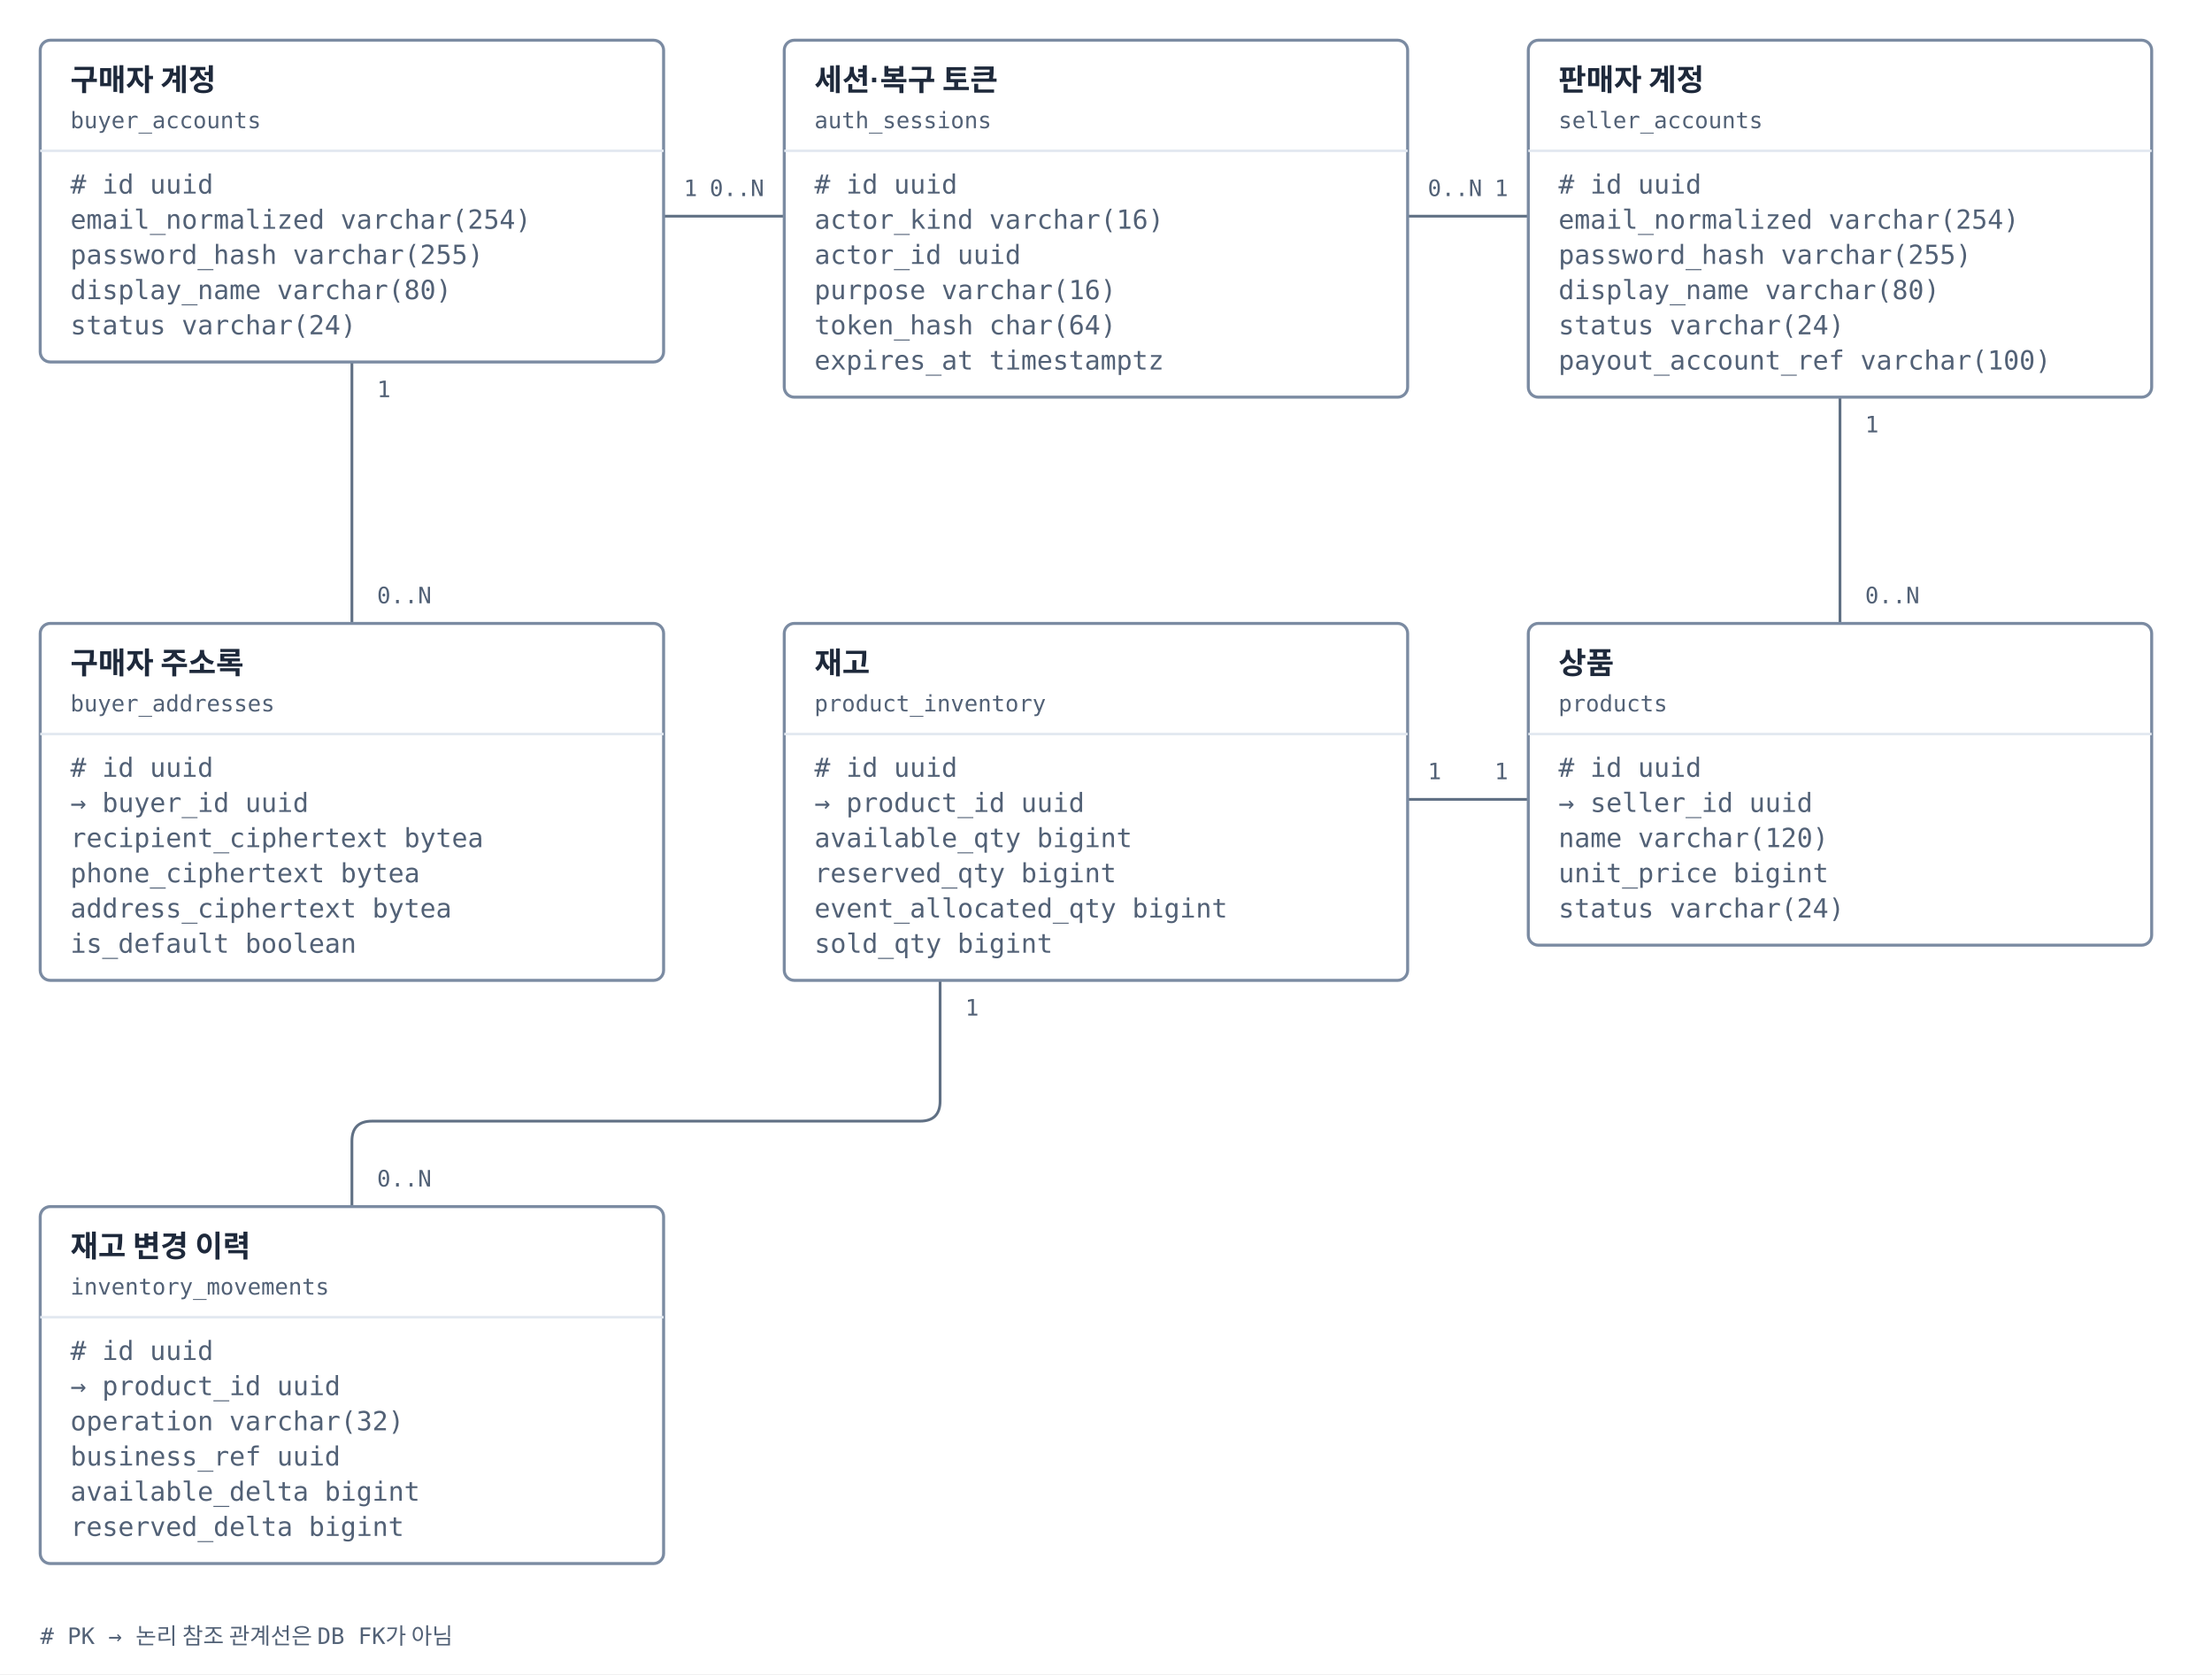
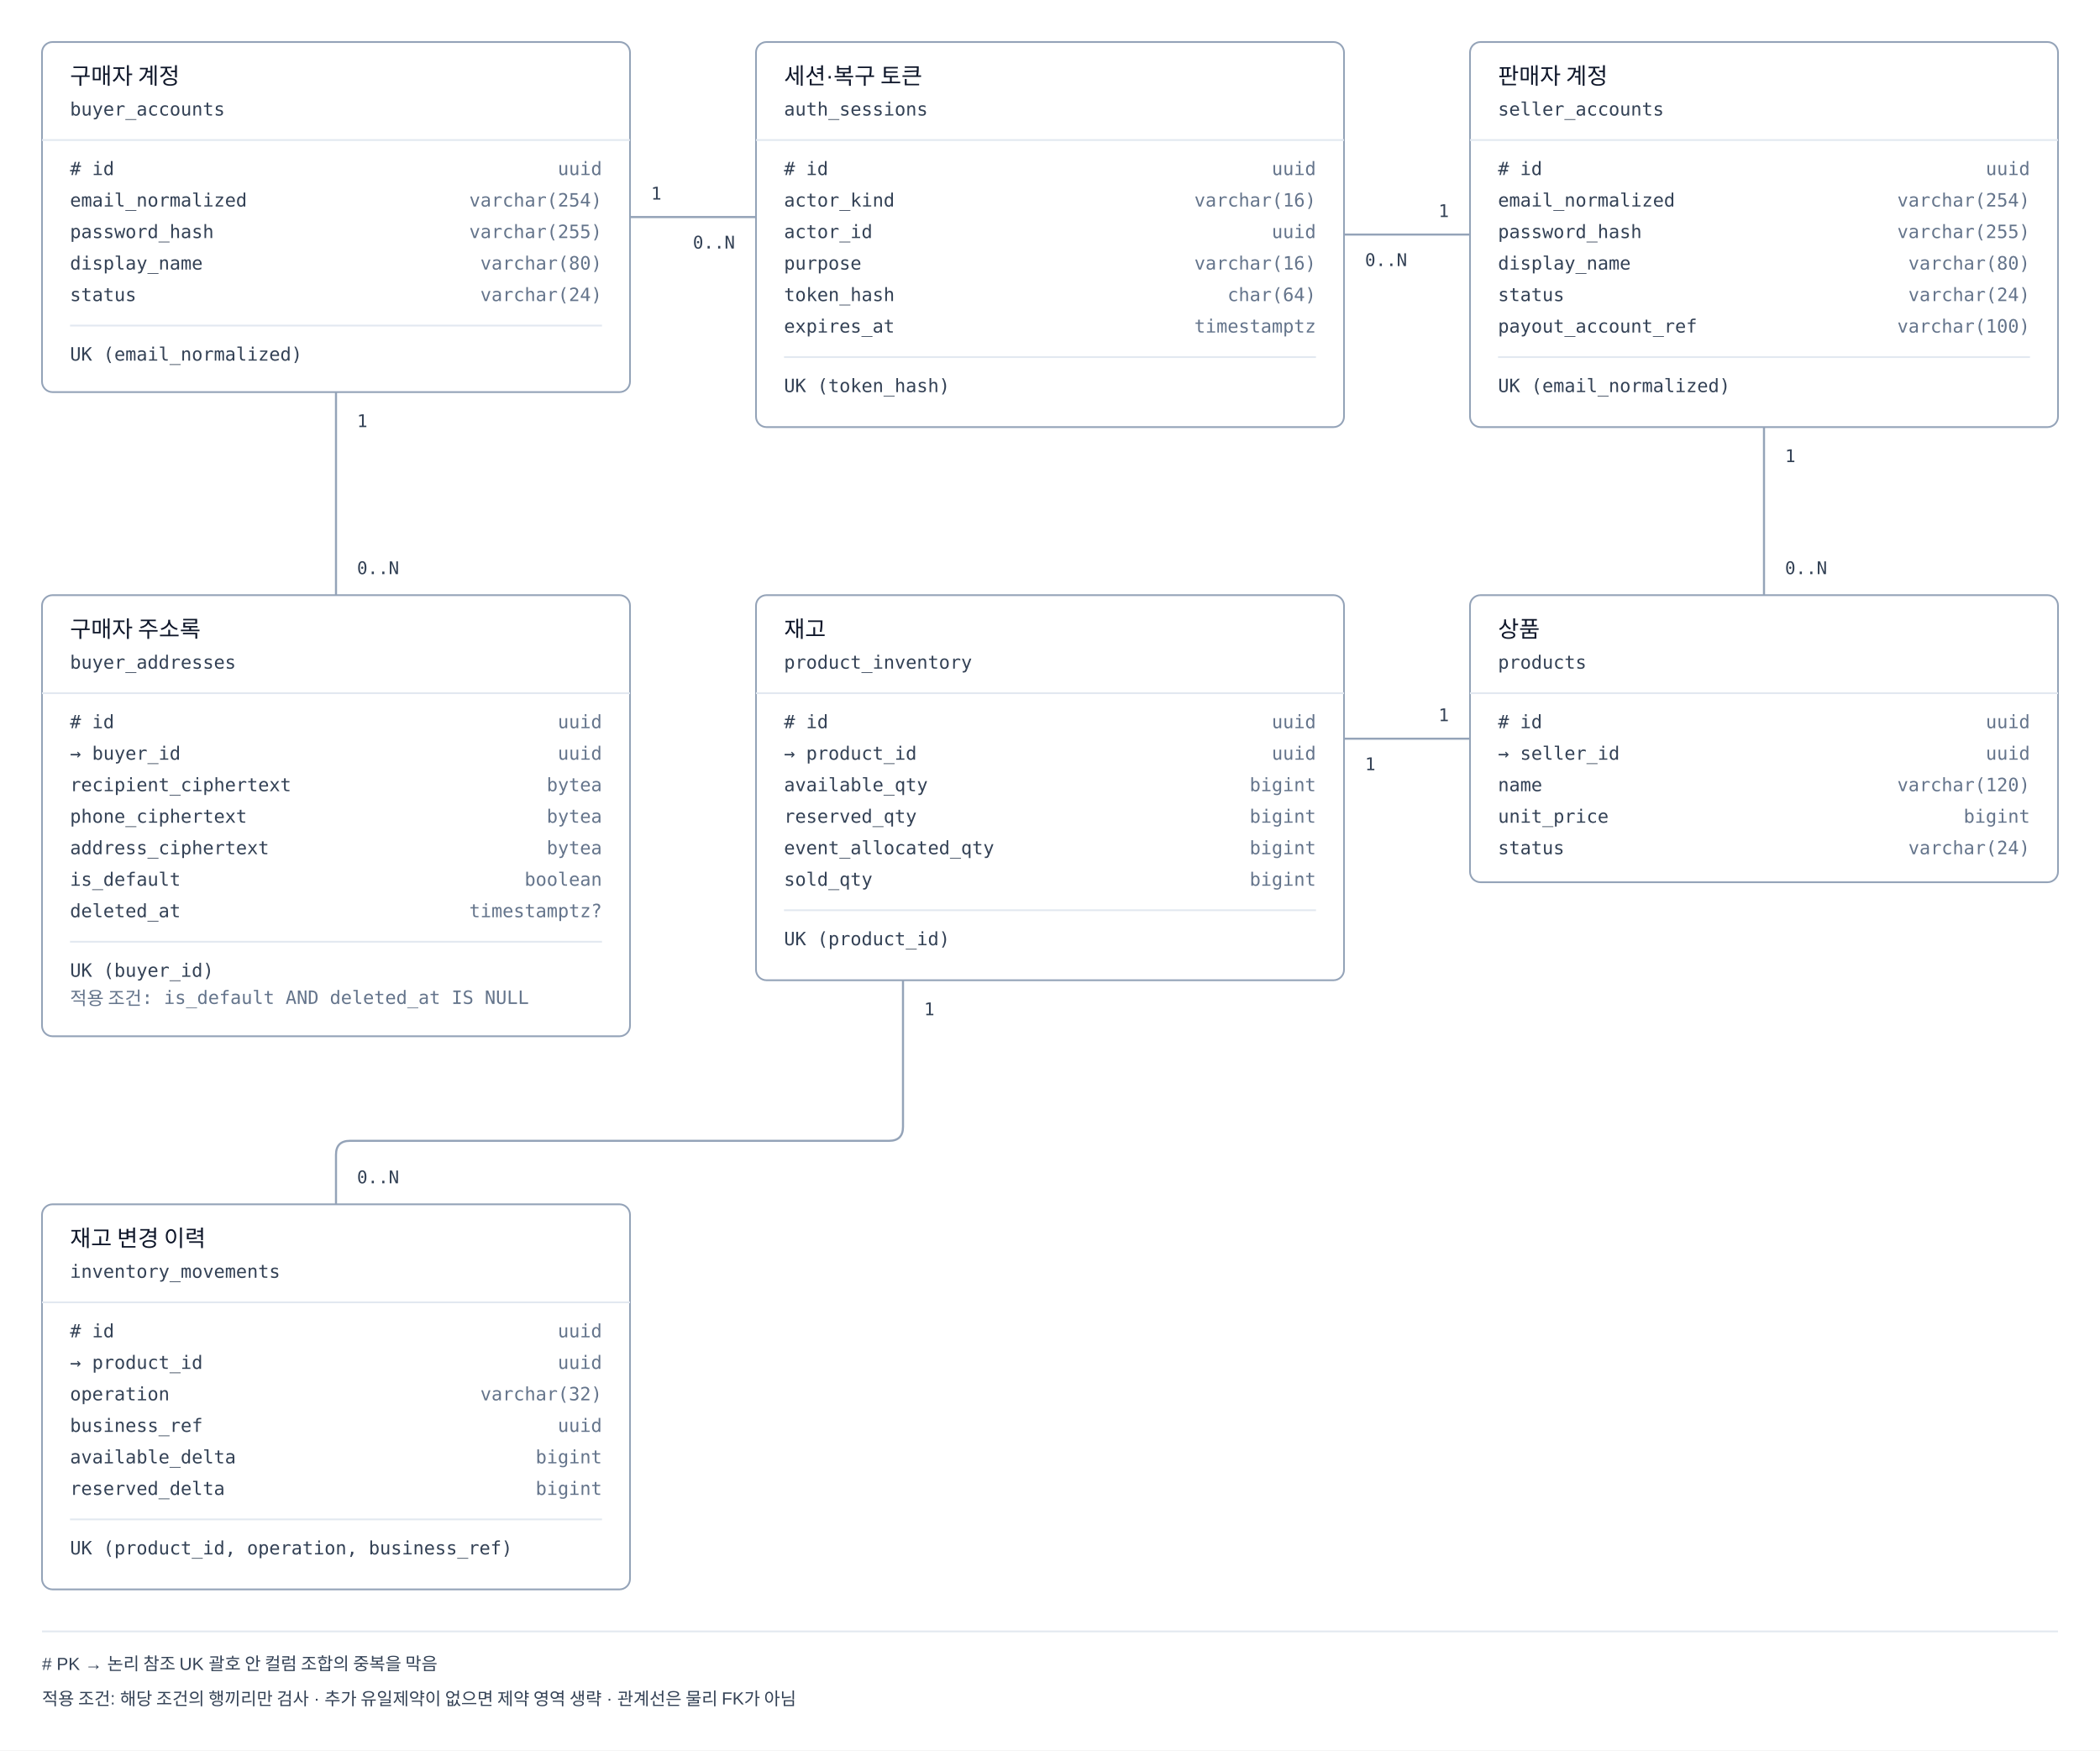
- <svg xmlns="http://www.w3.org/2000/svg" width="880" height="666" viewBox="0 0 880 666" role="img" aria-labelledby="title desc">
-   <rect width="880" height="666" fill="#ffffff" />
-   <path data-relation="buyer_accounts:auth_sessions" d="M264,86 L312,86" fill="none" stroke="#607084" stroke-width="1.1" />
-   <path data-relation="seller_accounts:auth_sessions" d="M608,86 L560,86" fill="none" stroke="#607084" stroke-width="1.1" />
-   <path data-relation="buyer_accounts:buyer_addresses" d="M140.0,144 L140.0,248" fill="none" stroke="#607084" stroke-width="1.1" />
-   <path data-relation="seller_accounts:products" d="M732.0,158 L732.0,248" fill="none" stroke="#607084" stroke-width="1.1" />
-   <path data-relation="products:product_inventory" d="M608,318 L560,318" fill="none" stroke="#607084" stroke-width="1.1" />
-   <path data-relation="product_inventory:inventory_movements" d="M374.0,390 L374.0,438 Q374.0,446 366.0,446 L148.0,446 Q140.0,446 140.0,454 L140.0,480" fill="none" stroke="#607084" stroke-width="1.1" />
-   <g data-entity="buyer_accounts" data-box="16,16,248,128">
-     <rect x="16" y="16" width="248" height="128" rx="4" fill="#ffffff" stroke="#7b8ba2" stroke-width="1.2" />
-     <path d="M16 60h248" stroke="#e2e8f0" />
-     <text x="28" y="36" font-family="Geist, Arial, Apple SD Gothic Neo, sans-serif" font-size="12" font-weight="600" fill="#1e293b">구매자 계정</text>
-     <text x="28" y="51" font-family="Geist Mono, SFMono-Regular, monospace" font-size="9" font-weight="400" fill="#526176">buyer_accounts</text>
-     <text x="28" y="77" font-family="Geist Mono, SFMono-Regular, monospace" font-size="10.5" font-weight="400" fill="#526176"># id uuid</text>
-     <text x="28" y="91" font-family="Geist Mono, SFMono-Regular, monospace" font-size="10.5" font-weight="400" fill="#526176">email_normalized varchar(254)</text>
-     <text x="28" y="105" font-family="Geist Mono, SFMono-Regular, monospace" font-size="10.5" font-weight="400" fill="#526176">password_hash varchar(255)</text>
-     <text x="28" y="119" font-family="Geist Mono, SFMono-Regular, monospace" font-size="10.5" font-weight="400" fill="#526176">display_name varchar(80)</text>
-     <text x="28" y="133" font-family="Geist Mono, SFMono-Regular, monospace" font-size="10.5" font-weight="400" fill="#526176">status varchar(24)</text>
-   </g>
-   <g data-entity="auth_sessions" data-box="312,16,248,142">
-     <rect x="312" y="16" width="248" height="142" rx="4" fill="#ffffff" stroke="#7b8ba2" stroke-width="1.2" />
-     <path d="M312 60h248" stroke="#e2e8f0" />
-     <text x="324" y="36" font-family="Geist, Arial, Apple SD Gothic Neo, sans-serif" font-size="12" font-weight="600" fill="#1e293b">세션·복구 토큰</text>
-     <text x="324" y="51" font-family="Geist Mono, SFMono-Regular, monospace" font-size="9" font-weight="400" fill="#526176">auth_sessions</text>
-     <text x="324" y="77" font-family="Geist Mono, SFMono-Regular, monospace" font-size="10.5" font-weight="400" fill="#526176"># id uuid</text>
-     <text x="324" y="91" font-family="Geist Mono, SFMono-Regular, monospace" font-size="10.5" font-weight="400" fill="#526176">actor_kind varchar(16)</text>
-     <text x="324" y="105" font-family="Geist Mono, SFMono-Regular, monospace" font-size="10.5" font-weight="400" fill="#526176">actor_id uuid</text>
-     <text x="324" y="119" font-family="Geist Mono, SFMono-Regular, monospace" font-size="10.5" font-weight="400" fill="#526176">purpose varchar(16)</text>
-     <text x="324" y="133" font-family="Geist Mono, SFMono-Regular, monospace" font-size="10.5" font-weight="400" fill="#526176">token_hash char(64)</text>
-     <text x="324" y="147" font-family="Geist Mono, SFMono-Regular, monospace" font-size="10.5" font-weight="400" fill="#526176">expires_at timestamptz</text>
-   </g>
-   <g data-entity="seller_accounts" data-box="608,16,248,142">
-     <rect x="608" y="16" width="248" height="142" rx="4" fill="#ffffff" stroke="#7b8ba2" stroke-width="1.2" />
-     <path d="M608 60h248" stroke="#e2e8f0" />
-     <text x="620" y="36" font-family="Geist, Arial, Apple SD Gothic Neo, sans-serif" font-size="12" font-weight="600" fill="#1e293b">판매자 계정</text>
-     <text x="620" y="51" font-family="Geist Mono, SFMono-Regular, monospace" font-size="9" font-weight="400" fill="#526176">seller_accounts</text>
-     <text x="620" y="77" font-family="Geist Mono, SFMono-Regular, monospace" font-size="10.5" font-weight="400" fill="#526176"># id uuid</text>
-     <text x="620" y="91" font-family="Geist Mono, SFMono-Regular, monospace" font-size="10.5" font-weight="400" fill="#526176">email_normalized varchar(254)</text>
-     <text x="620" y="105" font-family="Geist Mono, SFMono-Regular, monospace" font-size="10.5" font-weight="400" fill="#526176">password_hash varchar(255)</text>
-     <text x="620" y="119" font-family="Geist Mono, SFMono-Regular, monospace" font-size="10.5" font-weight="400" fill="#526176">display_name varchar(80)</text>
-     <text x="620" y="133" font-family="Geist Mono, SFMono-Regular, monospace" font-size="10.5" font-weight="400" fill="#526176">status varchar(24)</text>
-     <text x="620" y="147" font-family="Geist Mono, SFMono-Regular, monospace" font-size="10.5" font-weight="400" fill="#526176">payout_account_ref varchar(100)</text>
-   </g>
-   <g data-entity="buyer_addresses" data-box="16,248,248,142">
-     <rect x="16" y="248" width="248" height="142" rx="4" fill="#ffffff" stroke="#7b8ba2" stroke-width="1.2" />
-     <path d="M16 292h248" stroke="#e2e8f0" />
-     <text x="28" y="268" font-family="Geist, Arial, Apple SD Gothic Neo, sans-serif" font-size="12" font-weight="600" fill="#1e293b">구매자 주소록</text>
-     <text x="28" y="283" font-family="Geist Mono, SFMono-Regular, monospace" font-size="9" font-weight="400" fill="#526176">buyer_addresses</text>
-     <text x="28" y="309" font-family="Geist Mono, SFMono-Regular, monospace" font-size="10.5" font-weight="400" fill="#526176"># id uuid</text>
-     <text x="28" y="323" font-family="Geist Mono, SFMono-Regular, monospace" font-size="10.5" font-weight="400" fill="#526176">→ buyer_id uuid</text>
-     <text x="28" y="337" font-family="Geist Mono, SFMono-Regular, monospace" font-size="10.5" font-weight="400" fill="#526176">recipient_ciphertext bytea</text>
-     <text x="28" y="351" font-family="Geist Mono, SFMono-Regular, monospace" font-size="10.5" font-weight="400" fill="#526176">phone_ciphertext bytea</text>
-     <text x="28" y="365" font-family="Geist Mono, SFMono-Regular, monospace" font-size="10.5" font-weight="400" fill="#526176">address_ciphertext bytea</text>
-     <text x="28" y="379" font-family="Geist Mono, SFMono-Regular, monospace" font-size="10.5" font-weight="400" fill="#526176">is_default boolean</text>
-   </g>
-   <g data-entity="product_inventory" data-box="312,248,248,142">
-     <rect x="312" y="248" width="248" height="142" rx="4" fill="#ffffff" stroke="#7b8ba2" stroke-width="1.2" />
-     <path d="M312 292h248" stroke="#e2e8f0" />
-     <text x="324" y="268" font-family="Geist, Arial, Apple SD Gothic Neo, sans-serif" font-size="12" font-weight="600" fill="#1e293b">재고</text>
-     <text x="324" y="283" font-family="Geist Mono, SFMono-Regular, monospace" font-size="9" font-weight="400" fill="#526176">product_inventory</text>
-     <text x="324" y="309" font-family="Geist Mono, SFMono-Regular, monospace" font-size="10.5" font-weight="400" fill="#526176"># id uuid</text>
-     <text x="324" y="323" font-family="Geist Mono, SFMono-Regular, monospace" font-size="10.5" font-weight="400" fill="#526176">→ product_id uuid</text>
-     <text x="324" y="337" font-family="Geist Mono, SFMono-Regular, monospace" font-size="10.5" font-weight="400" fill="#526176">available_qty bigint</text>
-     <text x="324" y="351" font-family="Geist Mono, SFMono-Regular, monospace" font-size="10.5" font-weight="400" fill="#526176">reserved_qty bigint</text>
-     <text x="324" y="365" font-family="Geist Mono, SFMono-Regular, monospace" font-size="10.5" font-weight="400" fill="#526176">event_allocated_qty bigint</text>
-     <text x="324" y="379" font-family="Geist Mono, SFMono-Regular, monospace" font-size="10.5" font-weight="400" fill="#526176">sold_qty bigint</text>
-   </g>
-   <g data-entity="products" data-box="608,248,248,128">
-     <rect x="608" y="248" width="248" height="128" rx="4" fill="#ffffff" stroke="#7b8ba2" stroke-width="1.2" />
-     <path d="M608 292h248" stroke="#e2e8f0" />
-     <text x="620" y="268" font-family="Geist, Arial, Apple SD Gothic Neo, sans-serif" font-size="12" font-weight="600" fill="#1e293b">상품</text>
-     <text x="620" y="283" font-family="Geist Mono, SFMono-Regular, monospace" font-size="9" font-weight="400" fill="#526176">products</text>
-     <text x="620" y="309" font-family="Geist Mono, SFMono-Regular, monospace" font-size="10.5" font-weight="400" fill="#526176"># id uuid</text>
-     <text x="620" y="323" font-family="Geist Mono, SFMono-Regular, monospace" font-size="10.5" font-weight="400" fill="#526176">→ seller_id uuid</text>
-     <text x="620" y="337" font-family="Geist Mono, SFMono-Regular, monospace" font-size="10.5" font-weight="400" fill="#526176">name varchar(120)</text>
-     <text x="620" y="351" font-family="Geist Mono, SFMono-Regular, monospace" font-size="10.5" font-weight="400" fill="#526176">unit_price bigint</text>
-     <text x="620" y="365" font-family="Geist Mono, SFMono-Regular, monospace" font-size="10.5" font-weight="400" fill="#526176">status varchar(24)</text>
-   </g>
-   <g data-entity="inventory_movements" data-box="16,480,248,142">
-     <rect x="16" y="480" width="248" height="142" rx="4" fill="#ffffff" stroke="#7b8ba2" stroke-width="1.2" />
-     <path d="M16 524h248" stroke="#e2e8f0" />
-     <text x="28" y="500" font-family="Geist, Arial, Apple SD Gothic Neo, sans-serif" font-size="12" font-weight="600" fill="#1e293b">재고 변경 이력</text>
-     <text x="28" y="515" font-family="Geist Mono, SFMono-Regular, monospace" font-size="9" font-weight="400" fill="#526176">inventory_movements</text>
-     <text x="28" y="541" font-family="Geist Mono, SFMono-Regular, monospace" font-size="10.5" font-weight="400" fill="#526176"># id uuid</text>
-     <text x="28" y="555" font-family="Geist Mono, SFMono-Regular, monospace" font-size="10.5" font-weight="400" fill="#526176">→ product_id uuid</text>
-     <text x="28" y="569" font-family="Geist Mono, SFMono-Regular, monospace" font-size="10.5" font-weight="400" fill="#526176">operation varchar(32)</text>
-     <text x="28" y="583" font-family="Geist Mono, SFMono-Regular, monospace" font-size="10.5" font-weight="400" fill="#526176">business_ref uuid</text>
-     <text x="28" y="597" font-family="Geist Mono, SFMono-Regular, monospace" font-size="10.5" font-weight="400" fill="#526176">available_delta bigint</text>
-     <text x="28" y="611" font-family="Geist Mono, SFMono-Regular, monospace" font-size="10.5" font-weight="400" fill="#526176">reserved_delta bigint</text>
-   </g>
-   <text x="272" y="78" font-family="Geist Mono, SFMono-Regular, monospace" font-size="9" font-weight="400" fill="#526176" text-anchor="start">1</text>
-   <text x="304" y="78" font-family="Geist Mono, SFMono-Regular, monospace" font-size="9" font-weight="400" fill="#526176" text-anchor="end">0..N</text>
-   <text x="600" y="78" font-family="Geist Mono, SFMono-Regular, monospace" font-size="9" font-weight="400" fill="#526176" text-anchor="end">1</text>
-   <text x="568" y="78" font-family="Geist Mono, SFMono-Regular, monospace" font-size="9" font-weight="400" fill="#526176" text-anchor="start">0..N</text>
-   <text x="150.0" y="158" font-family="Geist Mono, SFMono-Regular, monospace" font-size="9" font-weight="400" fill="#526176">1</text>
-   <text x="150.0" y="240" font-family="Geist Mono, SFMono-Regular, monospace" font-size="9" font-weight="400" fill="#526176">0..N</text>
-   <text x="742.0" y="172" font-family="Geist Mono, SFMono-Regular, monospace" font-size="9" font-weight="400" fill="#526176">1</text>
-   <text x="742.0" y="240" font-family="Geist Mono, SFMono-Regular, monospace" font-size="9" font-weight="400" fill="#526176">0..N</text>
-   <text x="600" y="310" font-family="Geist Mono, SFMono-Regular, monospace" font-size="9" font-weight="400" fill="#526176" text-anchor="end">1</text>
-   <text x="568" y="310" font-family="Geist Mono, SFMono-Regular, monospace" font-size="9" font-weight="400" fill="#526176" text-anchor="start">1</text>
-   <text x="384.0" y="404" font-family="Geist Mono, SFMono-Regular, monospace" font-size="9" font-weight="400" fill="#526176">1</text>
-   <text x="150.0" y="472" font-family="Geist Mono, SFMono-Regular, monospace" font-size="9" font-weight="400" fill="#526176">0..N</text>
-   <text x="16" y="654" font-family="Geist Mono, SFMono-Regular, monospace" font-size="9" font-weight="400" fill="#526176"># PK   → 논리 참조   관계선은 DB FK가 아님</text>
+ <svg xmlns="http://www.w3.org/2000/svg" width="1200" height="1000" viewBox="0 0 1200 1000" role="img" aria-labelledby="title desc">
+   <rect width="1200" height="1000" fill="#ffffff" />
+   <path data-relation="buyer_accounts:auth_sessions" d="M360,124 L432,124" fill="none" stroke="#94a3b8" stroke-width="1.2" stroke-linecap="round" />
+   <path data-relation="seller_accounts:auth_sessions" d="M840,134 L768,134" fill="none" stroke="#94a3b8" stroke-width="1.2" stroke-linecap="round" />
+   <path data-relation="buyer_accounts:buyer_addresses" d="M192,224 L192,340" fill="none" stroke="#94a3b8" stroke-width="1.2" stroke-linecap="round" />
+   <path data-relation="seller_accounts:products" d="M1008,244 L1008,340" fill="none" stroke="#94a3b8" stroke-width="1.2" stroke-linecap="round" />
+   <path data-relation="products:product_inventory" d="M840,422 L768,422" fill="none" stroke="#94a3b8" stroke-width="1.2" stroke-linecap="round" />
+   <path data-relation="product_inventory:inventory_movements" d="M516,560 L516,643.733 Q516,651.733 508,651.733 L200,651.733 Q192,651.733 192,659.733 L192,688" fill="none" stroke="#94a3b8" stroke-width="1.2" stroke-linecap="round" />
+   <g data-entity="buyer_accounts" data-box="24,24,336,200">
+     <rect x="24.0" y="24" width="336.0" height="200" rx="6" fill="#ffffff" stroke="#94a3b8" stroke-width="1" />
+     <text x="40.0" y="48" fill="#0f172a" font-family="Geist, Arial, Apple SD Gothic Neo, sans-serif" font-size="13" font-weight="500" data-role="entity-title">구매자 계정</text>
+     <text x="40.0" y="66" fill="#334155" font-family="Geist Mono, SFMono-Regular, monospace" font-size="10.5" font-weight="400" data-role="table-name">buyer_accounts</text>
+     <path d="M24,80h336" stroke="#e2e8f0" />
+     <text x="40.0" y="100" fill="#334155" font-family="Geist Mono, SFMono-Regular, monospace" font-size="10.5" font-weight="400" data-role="field">
+       <tspan x="40.0"># id</tspan>
+       <tspan x="344.0" text-anchor="end" fill="#64748b"> uuid</tspan>
+     </text>
+     <text x="40.0" y="118" fill="#334155" font-family="Geist Mono, SFMono-Regular, monospace" font-size="10.5" font-weight="400" data-role="field">
+       <tspan x="40.0">email_normalized</tspan>
+       <tspan x="344.0" text-anchor="end" fill="#64748b"> varchar(254)</tspan>
+     </text>
+     <text x="40.0" y="136" fill="#334155" font-family="Geist Mono, SFMono-Regular, monospace" font-size="10.5" font-weight="400" data-role="field">
+       <tspan x="40.0">password_hash</tspan>
+       <tspan x="344.0" text-anchor="end" fill="#64748b"> varchar(255)</tspan>
+     </text>
+     <text x="40.0" y="154" fill="#334155" font-family="Geist Mono, SFMono-Regular, monospace" font-size="10.5" font-weight="400" data-role="field">
+       <tspan x="40.0">display_name</tspan>
+       <tspan x="344.0" text-anchor="end" fill="#64748b"> varchar(80)</tspan>
+     </text>
+     <text x="40.0" y="172" fill="#334155" font-family="Geist Mono, SFMono-Regular, monospace" font-size="10.5" font-weight="400" data-role="field">
+       <tspan x="40.0">status</tspan>
+       <tspan x="344.0" text-anchor="end" fill="#64748b"> varchar(24)</tspan>
+     </text>
+     <path d="M40,186h304" stroke="#e2e8f0" />
+     <g data-constraint="UK" data-columns="email_normalized" data-condition="">
+       <text x="40.0" y="206" fill="#334155" font-family="Geist Mono, SFMono-Regular, monospace" font-size="10.5" font-weight="500" data-role="unique-key">UK (email_normalized)</text>
+     </g>
+   </g>
+   <g data-entity="auth_sessions" data-box="432,24,336,220">
+     <rect x="432.0" y="24" width="336.0" height="220" rx="6" fill="#ffffff" stroke="#94a3b8" stroke-width="1" />
+     <text x="448.0" y="48" fill="#0f172a" font-family="Geist, Arial, Apple SD Gothic Neo, sans-serif" font-size="13" font-weight="500" data-role="entity-title">세션·복구 토큰</text>
+     <text x="448.0" y="66" fill="#334155" font-family="Geist Mono, SFMono-Regular, monospace" font-size="10.5" font-weight="400" data-role="table-name">auth_sessions</text>
+     <path d="M432,80h336" stroke="#e2e8f0" />
+     <text x="448.0" y="100" fill="#334155" font-family="Geist Mono, SFMono-Regular, monospace" font-size="10.5" font-weight="400" data-role="field">
+       <tspan x="448.0"># id</tspan>
+       <tspan x="752.0" text-anchor="end" fill="#64748b"> uuid</tspan>
+     </text>
+     <text x="448.0" y="118" fill="#334155" font-family="Geist Mono, SFMono-Regular, monospace" font-size="10.5" font-weight="400" data-role="field">
+       <tspan x="448.0">actor_kind</tspan>
+       <tspan x="752.0" text-anchor="end" fill="#64748b"> varchar(16)</tspan>
+     </text>
+     <text x="448.0" y="136" fill="#334155" font-family="Geist Mono, SFMono-Regular, monospace" font-size="10.5" font-weight="400" data-role="field">
+       <tspan x="448.0">actor_id</tspan>
+       <tspan x="752.0" text-anchor="end" fill="#64748b"> uuid</tspan>
+     </text>
+     <text x="448.0" y="154" fill="#334155" font-family="Geist Mono, SFMono-Regular, monospace" font-size="10.5" font-weight="400" data-role="field">
+       <tspan x="448.0">purpose</tspan>
+       <tspan x="752.0" text-anchor="end" fill="#64748b"> varchar(16)</tspan>
+     </text>
+     <text x="448.0" y="172" fill="#334155" font-family="Geist Mono, SFMono-Regular, monospace" font-size="10.5" font-weight="400" data-role="field">
+       <tspan x="448.0">token_hash</tspan>
+       <tspan x="752.0" text-anchor="end" fill="#64748b"> char(64)</tspan>
+     </text>
+     <text x="448.0" y="190" fill="#334155" font-family="Geist Mono, SFMono-Regular, monospace" font-size="10.5" font-weight="400" data-role="field">
+       <tspan x="448.0">expires_at</tspan>
+       <tspan x="752.0" text-anchor="end" fill="#64748b"> timestamptz</tspan>
+     </text>
+     <path d="M448,204h304" stroke="#e2e8f0" />
+     <g data-constraint="UK" data-columns="token_hash" data-condition="">
+       <text x="448.0" y="224" fill="#334155" font-family="Geist Mono, SFMono-Regular, monospace" font-size="10.5" font-weight="500" data-role="unique-key">UK (token_hash)</text>
+     </g>
+   </g>
+   <g data-entity="seller_accounts" data-box="840,24,336,220">
+     <rect x="840.0" y="24" width="336.0" height="220" rx="6" fill="#ffffff" stroke="#94a3b8" stroke-width="1" />
+     <text x="856.0" y="48" fill="#0f172a" font-family="Geist, Arial, Apple SD Gothic Neo, sans-serif" font-size="13" font-weight="500" data-role="entity-title">판매자 계정</text>
+     <text x="856.0" y="66" fill="#334155" font-family="Geist Mono, SFMono-Regular, monospace" font-size="10.5" font-weight="400" data-role="table-name">seller_accounts</text>
+     <path d="M840,80h336" stroke="#e2e8f0" />
+     <text x="856.0" y="100" fill="#334155" font-family="Geist Mono, SFMono-Regular, monospace" font-size="10.5" font-weight="400" data-role="field">
+       <tspan x="856.0"># id</tspan>
+       <tspan x="1160.0" text-anchor="end" fill="#64748b"> uuid</tspan>
+     </text>
+     <text x="856.0" y="118" fill="#334155" font-family="Geist Mono, SFMono-Regular, monospace" font-size="10.5" font-weight="400" data-role="field">
+       <tspan x="856.0">email_normalized</tspan>
+       <tspan x="1160.0" text-anchor="end" fill="#64748b"> varchar(254)</tspan>
+     </text>
+     <text x="856.0" y="136" fill="#334155" font-family="Geist Mono, SFMono-Regular, monospace" font-size="10.5" font-weight="400" data-role="field">
+       <tspan x="856.0">password_hash</tspan>
+       <tspan x="1160.0" text-anchor="end" fill="#64748b"> varchar(255)</tspan>
+     </text>
+     <text x="856.0" y="154" fill="#334155" font-family="Geist Mono, SFMono-Regular, monospace" font-size="10.5" font-weight="400" data-role="field">
+       <tspan x="856.0">display_name</tspan>
+       <tspan x="1160.0" text-anchor="end" fill="#64748b"> varchar(80)</tspan>
+     </text>
+     <text x="856.0" y="172" fill="#334155" font-family="Geist Mono, SFMono-Regular, monospace" font-size="10.5" font-weight="400" data-role="field">
+       <tspan x="856.0">status</tspan>
+       <tspan x="1160.0" text-anchor="end" fill="#64748b"> varchar(24)</tspan>
+     </text>
+     <text x="856.0" y="190" fill="#334155" font-family="Geist Mono, SFMono-Regular, monospace" font-size="10.5" font-weight="400" data-role="field">
+       <tspan x="856.0">payout_account_ref</tspan>
+       <tspan x="1160.0" text-anchor="end" fill="#64748b"> varchar(100)</tspan>
+     </text>
+     <path d="M856,204h304" stroke="#e2e8f0" />
+     <g data-constraint="UK" data-columns="email_normalized" data-condition="">
+       <text x="856.0" y="224" fill="#334155" font-family="Geist Mono, SFMono-Regular, monospace" font-size="10.5" font-weight="500" data-role="unique-key">UK (email_normalized)</text>
+     </g>
+   </g>
+   <g data-entity="buyer_addresses" data-box="24,340,336,252">
+     <rect x="24.0" y="340" width="336.0" height="252" rx="6" fill="#ffffff" stroke="#94a3b8" stroke-width="1" />
+     <text x="40.0" y="364" fill="#0f172a" font-family="Geist, Arial, Apple SD Gothic Neo, sans-serif" font-size="13" font-weight="500" data-role="entity-title">구매자 주소록</text>
+     <text x="40.0" y="382" fill="#334155" font-family="Geist Mono, SFMono-Regular, monospace" font-size="10.5" font-weight="400" data-role="table-name">buyer_addresses</text>
+     <path d="M24,396h336" stroke="#e2e8f0" />
+     <text x="40.0" y="416" fill="#334155" font-family="Geist Mono, SFMono-Regular, monospace" font-size="10.5" font-weight="400" data-role="field">
+       <tspan x="40.0"># id</tspan>
+       <tspan x="344.0" text-anchor="end" fill="#64748b"> uuid</tspan>
+     </text>
+     <text x="40.0" y="434" fill="#334155" font-family="Geist Mono, SFMono-Regular, monospace" font-size="10.5" font-weight="400" data-role="field">
+       <tspan x="40.0">→ buyer_id</tspan>
+       <tspan x="344.0" text-anchor="end" fill="#64748b"> uuid</tspan>
+     </text>
+     <text x="40.0" y="452" fill="#334155" font-family="Geist Mono, SFMono-Regular, monospace" font-size="10.5" font-weight="400" data-role="field">
+       <tspan x="40.0">recipient_ciphertext</tspan>
+       <tspan x="344.0" text-anchor="end" fill="#64748b"> bytea</tspan>
+     </text>
+     <text x="40.0" y="470" fill="#334155" font-family="Geist Mono, SFMono-Regular, monospace" font-size="10.5" font-weight="400" data-role="field">
+       <tspan x="40.0">phone_ciphertext</tspan>
+       <tspan x="344.0" text-anchor="end" fill="#64748b"> bytea</tspan>
+     </text>
+     <text x="40.0" y="488" fill="#334155" font-family="Geist Mono, SFMono-Regular, monospace" font-size="10.5" font-weight="400" data-role="field">
+       <tspan x="40.0">address_ciphertext</tspan>
+       <tspan x="344.0" text-anchor="end" fill="#64748b"> bytea</tspan>
+     </text>
+     <text x="40.0" y="506" fill="#334155" font-family="Geist Mono, SFMono-Regular, monospace" font-size="10.5" font-weight="400" data-role="field">
+       <tspan x="40.0">is_default</tspan>
+       <tspan x="344.0" text-anchor="end" fill="#64748b"> boolean</tspan>
+     </text>
+     <text x="40.0" y="524" fill="#334155" font-family="Geist Mono, SFMono-Regular, monospace" font-size="10.5" font-weight="400" data-role="field">
+       <tspan x="40.0">deleted_at</tspan>
+       <tspan x="344.0" text-anchor="end" fill="#64748b"> timestamptz?</tspan>
+     </text>
+     <path d="M40,538h304" stroke="#e2e8f0" />
+     <g data-constraint="PUK" data-columns="buyer_id" data-condition="is_default AND deleted_at IS NULL">
+       <text x="40.0" y="558" fill="#334155" font-family="Geist Mono, SFMono-Regular, monospace" font-size="10.5" font-weight="500" data-role="unique-key">UK (buyer_id)</text>
+       <text x="40.0" y="574" fill="#64748b" font-family="Geist Mono, SFMono-Regular, monospace" font-size="10.5" font-weight="400" data-role="unique-condition">적용 조건: is_default AND deleted_at IS NULL</text>
+     </g>
+   </g>
+   <g data-entity="product_inventory" data-box="432,340,336,220">
+     <rect x="432.0" y="340" width="336.0" height="220" rx="6" fill="#ffffff" stroke="#94a3b8" stroke-width="1" />
+     <text x="448.0" y="364" fill="#0f172a" font-family="Geist, Arial, Apple SD Gothic Neo, sans-serif" font-size="13" font-weight="500" data-role="entity-title">재고</text>
+     <text x="448.0" y="382" fill="#334155" font-family="Geist Mono, SFMono-Regular, monospace" font-size="10.5" font-weight="400" data-role="table-name">product_inventory</text>
+     <path d="M432,396h336" stroke="#e2e8f0" />
+     <text x="448.0" y="416" fill="#334155" font-family="Geist Mono, SFMono-Regular, monospace" font-size="10.5" font-weight="400" data-role="field">
+       <tspan x="448.0"># id</tspan>
+       <tspan x="752.0" text-anchor="end" fill="#64748b"> uuid</tspan>
+     </text>
+     <text x="448.0" y="434" fill="#334155" font-family="Geist Mono, SFMono-Regular, monospace" font-size="10.5" font-weight="400" data-role="field">
+       <tspan x="448.0">→ product_id</tspan>
+       <tspan x="752.0" text-anchor="end" fill="#64748b"> uuid</tspan>
+     </text>
+     <text x="448.0" y="452" fill="#334155" font-family="Geist Mono, SFMono-Regular, monospace" font-size="10.5" font-weight="400" data-role="field">
+       <tspan x="448.0">available_qty</tspan>
+       <tspan x="752.0" text-anchor="end" fill="#64748b"> bigint</tspan>
+     </text>
+     <text x="448.0" y="470" fill="#334155" font-family="Geist Mono, SFMono-Regular, monospace" font-size="10.5" font-weight="400" data-role="field">
+       <tspan x="448.0">reserved_qty</tspan>
+       <tspan x="752.0" text-anchor="end" fill="#64748b"> bigint</tspan>
+     </text>
+     <text x="448.0" y="488" fill="#334155" font-family="Geist Mono, SFMono-Regular, monospace" font-size="10.5" font-weight="400" data-role="field">
+       <tspan x="448.0">event_allocated_qty</tspan>
+       <tspan x="752.0" text-anchor="end" fill="#64748b"> bigint</tspan>
+     </text>
+     <text x="448.0" y="506" fill="#334155" font-family="Geist Mono, SFMono-Regular, monospace" font-size="10.5" font-weight="400" data-role="field">
+       <tspan x="448.0">sold_qty</tspan>
+       <tspan x="752.0" text-anchor="end" fill="#64748b"> bigint</tspan>
+     </text>
+     <path d="M448,520h304" stroke="#e2e8f0" />
+     <g data-constraint="UK" data-columns="product_id" data-condition="">
+       <text x="448.0" y="540" fill="#334155" font-family="Geist Mono, SFMono-Regular, monospace" font-size="10.5" font-weight="500" data-role="unique-key">UK (product_id)</text>
+     </g>
+   </g>
+   <g data-entity="products" data-box="840,340,336,164">
+     <rect x="840.0" y="340" width="336.0" height="164" rx="6" fill="#ffffff" stroke="#94a3b8" stroke-width="1" />
+     <text x="856.0" y="364" fill="#0f172a" font-family="Geist, Arial, Apple SD Gothic Neo, sans-serif" font-size="13" font-weight="500" data-role="entity-title">상품</text>
+     <text x="856.0" y="382" fill="#334155" font-family="Geist Mono, SFMono-Regular, monospace" font-size="10.5" font-weight="400" data-role="table-name">products</text>
+     <path d="M840,396h336" stroke="#e2e8f0" />
+     <text x="856.0" y="416" fill="#334155" font-family="Geist Mono, SFMono-Regular, monospace" font-size="10.5" font-weight="400" data-role="field">
+       <tspan x="856.0"># id</tspan>
+       <tspan x="1160.0" text-anchor="end" fill="#64748b"> uuid</tspan>
+     </text>
+     <text x="856.0" y="434" fill="#334155" font-family="Geist Mono, SFMono-Regular, monospace" font-size="10.5" font-weight="400" data-role="field">
+       <tspan x="856.0">→ seller_id</tspan>
+       <tspan x="1160.0" text-anchor="end" fill="#64748b"> uuid</tspan>
+     </text>
+     <text x="856.0" y="452" fill="#334155" font-family="Geist Mono, SFMono-Regular, monospace" font-size="10.5" font-weight="400" data-role="field">
+       <tspan x="856.0">name</tspan>
+       <tspan x="1160.0" text-anchor="end" fill="#64748b"> varchar(120)</tspan>
+     </text>
+     <text x="856.0" y="470" fill="#334155" font-family="Geist Mono, SFMono-Regular, monospace" font-size="10.5" font-weight="400" data-role="field">
+       <tspan x="856.0">unit_price</tspan>
+       <tspan x="1160.0" text-anchor="end" fill="#64748b"> bigint</tspan>
+     </text>
+     <text x="856.0" y="488" fill="#334155" font-family="Geist Mono, SFMono-Regular, monospace" font-size="10.5" font-weight="400" data-role="field">
+       <tspan x="856.0">status</tspan>
+       <tspan x="1160.0" text-anchor="end" fill="#64748b"> varchar(24)</tspan>
+     </text>
+   </g>
+   <g data-entity="inventory_movements" data-box="24,688,336,220">
+     <rect x="24.0" y="688" width="336.0" height="220" rx="6" fill="#ffffff" stroke="#94a3b8" stroke-width="1" />
+     <text x="40.0" y="712" fill="#0f172a" font-family="Geist, Arial, Apple SD Gothic Neo, sans-serif" font-size="13" font-weight="500" data-role="entity-title">재고 변경 이력</text>
+     <text x="40.0" y="730" fill="#334155" font-family="Geist Mono, SFMono-Regular, monospace" font-size="10.5" font-weight="400" data-role="table-name">inventory_movements</text>
+     <path d="M24,744h336" stroke="#e2e8f0" />
+     <text x="40.0" y="764" fill="#334155" font-family="Geist Mono, SFMono-Regular, monospace" font-size="10.5" font-weight="400" data-role="field">
+       <tspan x="40.0"># id</tspan>
+       <tspan x="344.0" text-anchor="end" fill="#64748b"> uuid</tspan>
+     </text>
+     <text x="40.0" y="782" fill="#334155" font-family="Geist Mono, SFMono-Regular, monospace" font-size="10.5" font-weight="400" data-role="field">
+       <tspan x="40.0">→ product_id</tspan>
+       <tspan x="344.0" text-anchor="end" fill="#64748b"> uuid</tspan>
+     </text>
+     <text x="40.0" y="800" fill="#334155" font-family="Geist Mono, SFMono-Regular, monospace" font-size="10.5" font-weight="400" data-role="field">
+       <tspan x="40.0">operation</tspan>
+       <tspan x="344.0" text-anchor="end" fill="#64748b"> varchar(32)</tspan>
+     </text>
+     <text x="40.0" y="818" fill="#334155" font-family="Geist Mono, SFMono-Regular, monospace" font-size="10.5" font-weight="400" data-role="field">
+       <tspan x="40.0">business_ref</tspan>
+       <tspan x="344.0" text-anchor="end" fill="#64748b"> uuid</tspan>
+     </text>
+     <text x="40.0" y="836" fill="#334155" font-family="Geist Mono, SFMono-Regular, monospace" font-size="10.5" font-weight="400" data-role="field">
+       <tspan x="40.0">available_delta</tspan>
+       <tspan x="344.0" text-anchor="end" fill="#64748b"> bigint</tspan>
+     </text>
+     <text x="40.0" y="854" fill="#334155" font-family="Geist Mono, SFMono-Regular, monospace" font-size="10.5" font-weight="400" data-role="field">
+       <tspan x="40.0">reserved_delta</tspan>
+       <tspan x="344.0" text-anchor="end" fill="#64748b"> bigint</tspan>
+     </text>
+     <path d="M40,868h304" stroke="#e2e8f0" />
+     <g data-constraint="UK" data-columns="product_id,operation,business_ref" data-condition="">
+       <text x="40.0" y="888" fill="#334155" font-family="Geist Mono, SFMono-Regular, monospace" font-size="10.5" font-weight="500" data-role="unique-key">UK (product_id, operation, business_ref)</text>
+     </g>
+   </g>
+   <text x="372.0" y="114.0" fill="#334155" font-family="Geist Mono, SFMono-Regular, monospace" font-size="10" font-weight="400" data-role="cardinality" text-anchor="start" data-label-for="buyer_accounts:auth_sessions" data-endpoint="source">1</text>
+   <text x="420.0" y="142.0" fill="#334155" font-family="Geist Mono, SFMono-Regular, monospace" font-size="10" font-weight="400" data-role="cardinality" text-anchor="end" data-label-for="buyer_accounts:auth_sessions" data-endpoint="target">0..N</text>
+   <text x="828.0" y="124.0" fill="#334155" font-family="Geist Mono, SFMono-Regular, monospace" font-size="10" font-weight="400" data-role="cardinality" text-anchor="end" data-label-for="seller_accounts:auth_sessions" data-endpoint="source">1</text>
+   <text x="780.0" y="152.0" fill="#334155" font-family="Geist Mono, SFMono-Regular, monospace" font-size="10" font-weight="400" data-role="cardinality" text-anchor="start" data-label-for="seller_accounts:auth_sessions" data-endpoint="target">0..N</text>
+   <text x="204.0" y="244" fill="#334155" font-family="Geist Mono, SFMono-Regular, monospace" font-size="10" font-weight="400" data-role="cardinality" text-anchor="start" data-label-for="buyer_accounts:buyer_addresses" data-endpoint="source">1</text>
+   <text x="204.0" y="328" fill="#334155" font-family="Geist Mono, SFMono-Regular, monospace" font-size="10" font-weight="400" data-role="cardinality" text-anchor="start" data-label-for="buyer_accounts:buyer_addresses" data-endpoint="target">0..N</text>
+   <text x="1020.0" y="264" fill="#334155" font-family="Geist Mono, SFMono-Regular, monospace" font-size="10" font-weight="400" data-role="cardinality" text-anchor="start" data-label-for="seller_accounts:products" data-endpoint="source">1</text>
+   <text x="1020.0" y="328" fill="#334155" font-family="Geist Mono, SFMono-Regular, monospace" font-size="10" font-weight="400" data-role="cardinality" text-anchor="start" data-label-for="seller_accounts:products" data-endpoint="target">0..N</text>
+   <text x="828.0" y="412.0" fill="#334155" font-family="Geist Mono, SFMono-Regular, monospace" font-size="10" font-weight="400" data-role="cardinality" text-anchor="end" data-label-for="products:product_inventory" data-endpoint="source">1</text>
+   <text x="780.0" y="440.0" fill="#334155" font-family="Geist Mono, SFMono-Regular, monospace" font-size="10" font-weight="400" data-role="cardinality" text-anchor="start" data-label-for="products:product_inventory" data-endpoint="target">1</text>
+   <text x="528.0" y="580" fill="#334155" font-family="Geist Mono, SFMono-Regular, monospace" font-size="10" font-weight="400" data-role="cardinality" text-anchor="start" data-label-for="product_inventory:inventory_movements" data-endpoint="source">1</text>
+   <text x="204.0" y="676" fill="#334155" font-family="Geist Mono, SFMono-Regular, monospace" font-size="10" font-weight="400" data-role="cardinality" text-anchor="start" data-label-for="product_inventory:inventory_movements" data-endpoint="target">0..N</text>
+   <path d="M24,932H1176" stroke="#e2e8f0" />
+   <text x="24" y="954" fill="#334155" font-family="Geist, Arial, Apple SD Gothic Neo, sans-serif" font-size="10" font-weight="400" data-role="legend"># PK    → 논리 참조    UK 괄호 안 컬럼 조합의 중복을 막음</text>
+   <text x="24" y="974" fill="#334155" font-family="Geist, Arial, Apple SD Gothic Neo, sans-serif" font-size="10" font-weight="400" data-role="legend">적용 조건: 해당 조건의 행끼리만 검사 · 추가 유일제약이 없으면 제약 영역 생략 · 관계선은 물리 FK가 아님</text>
</svg>
